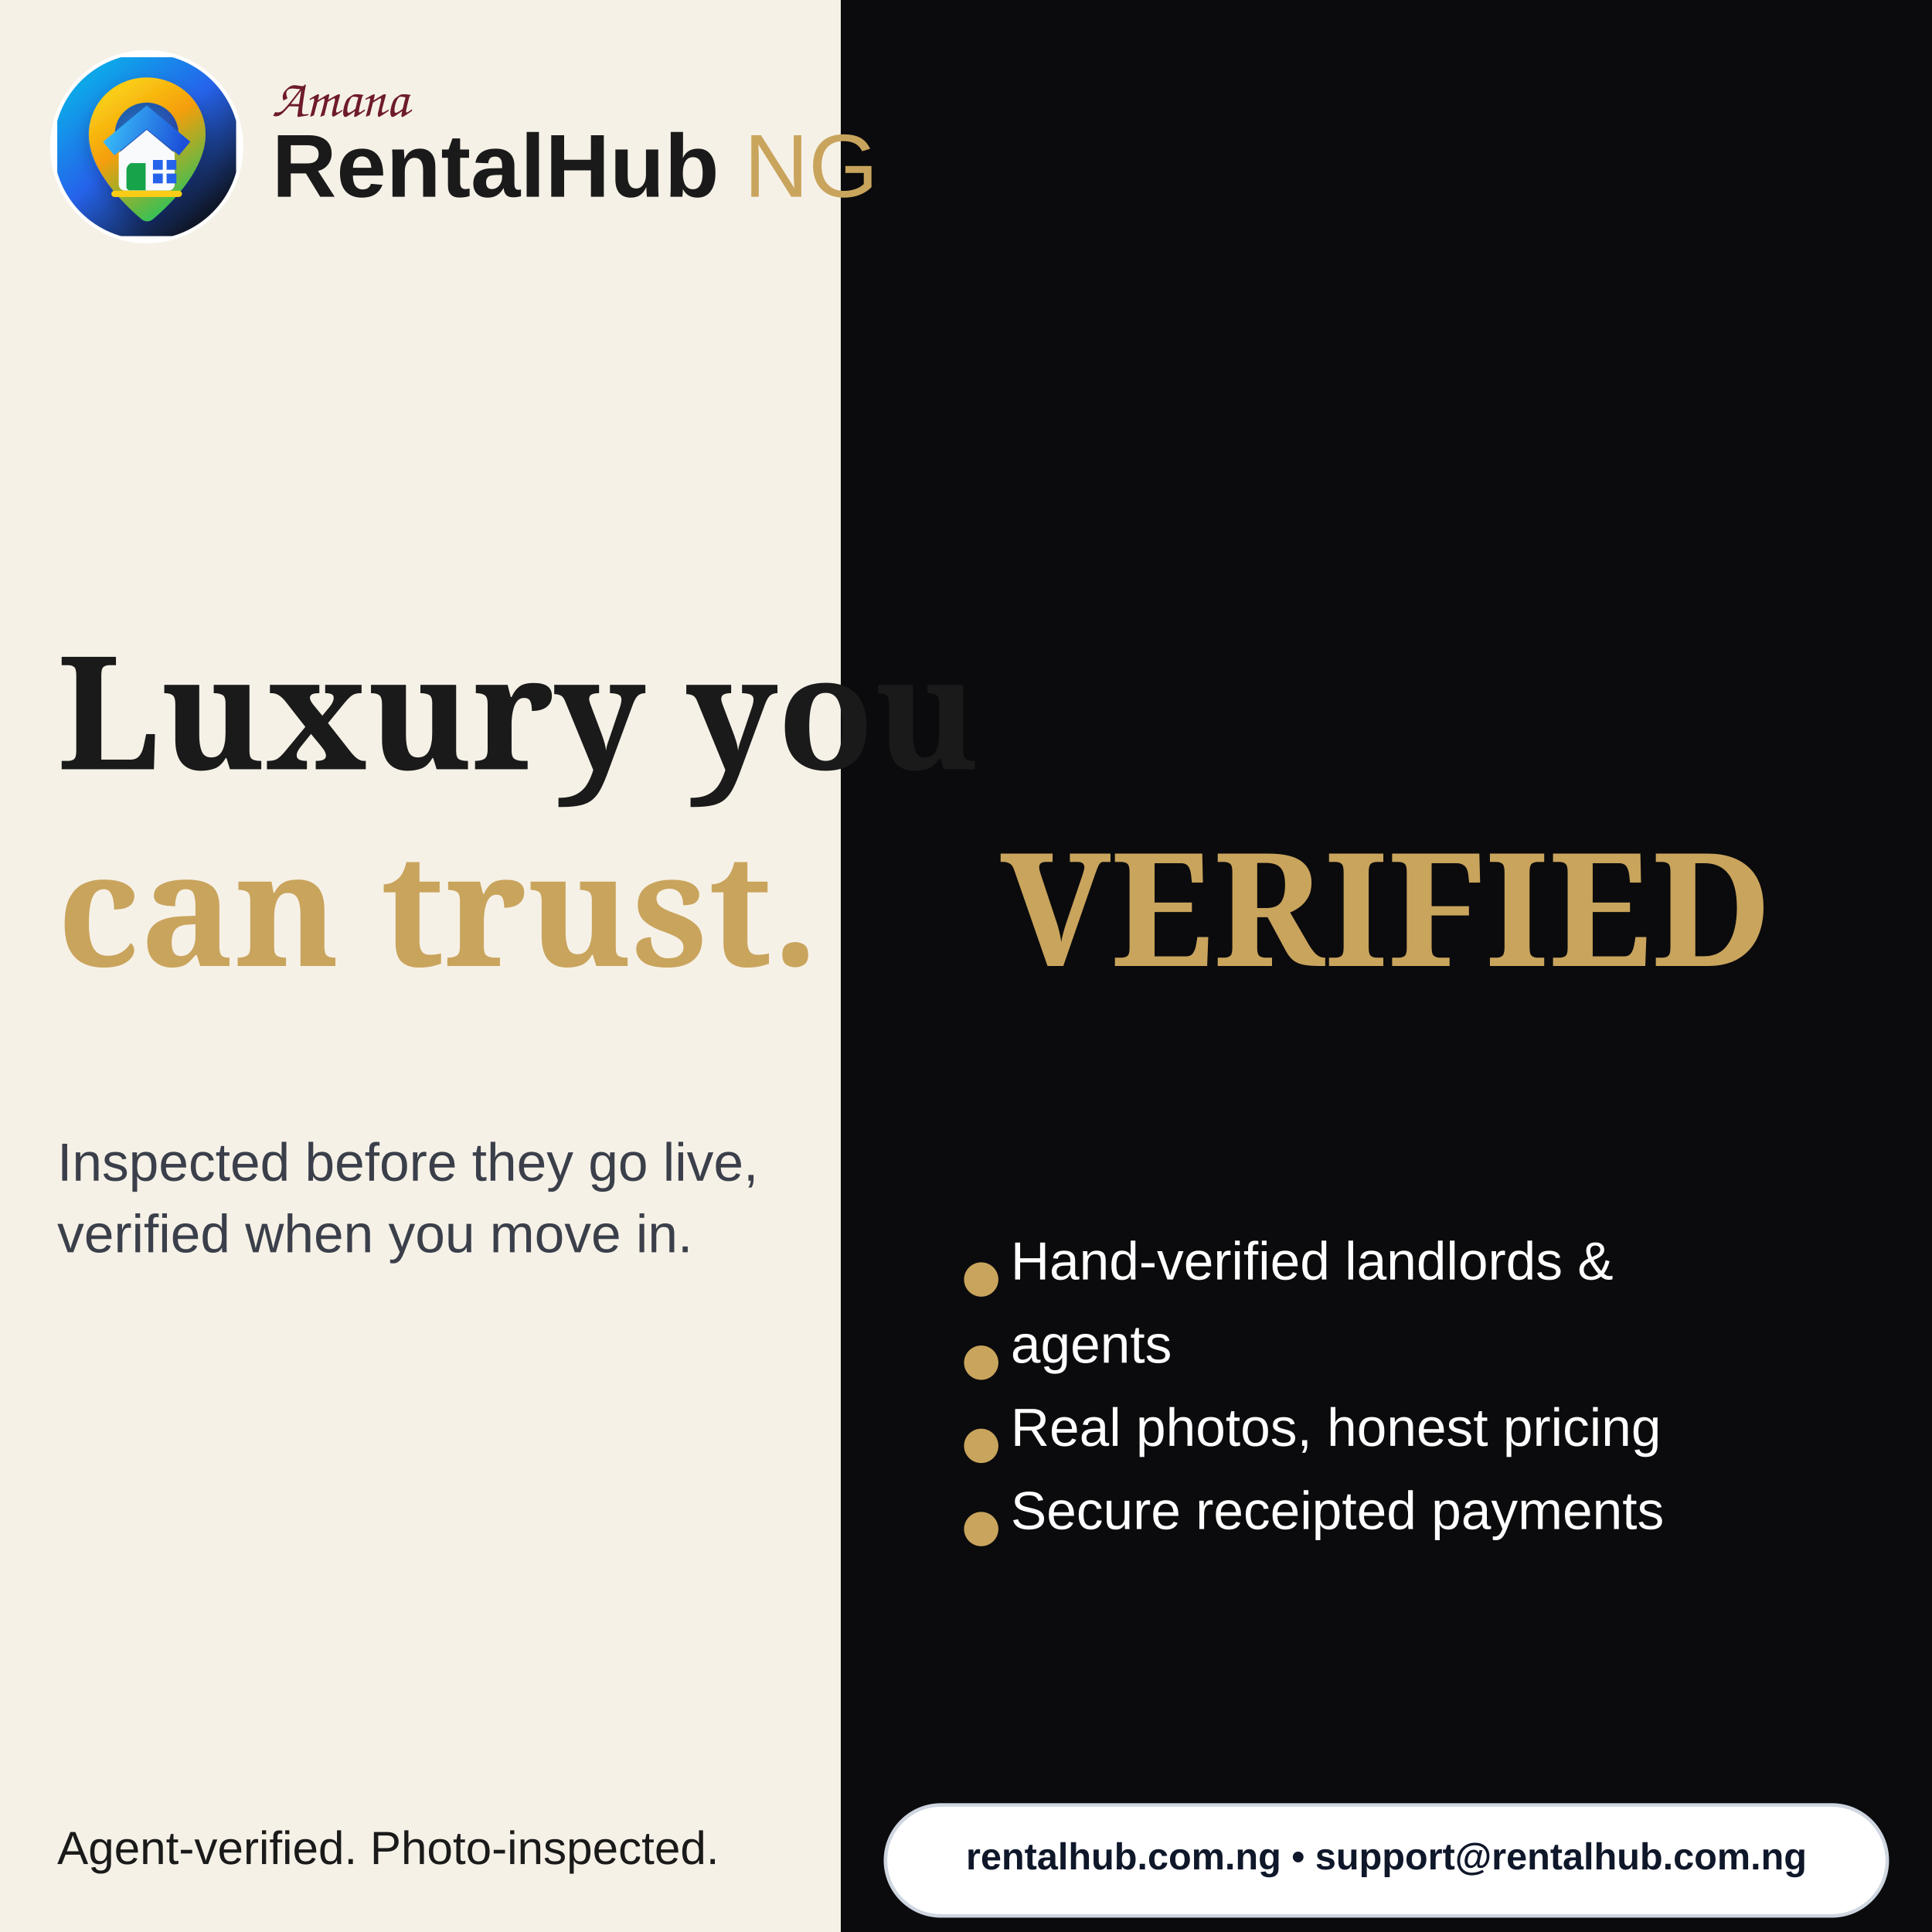
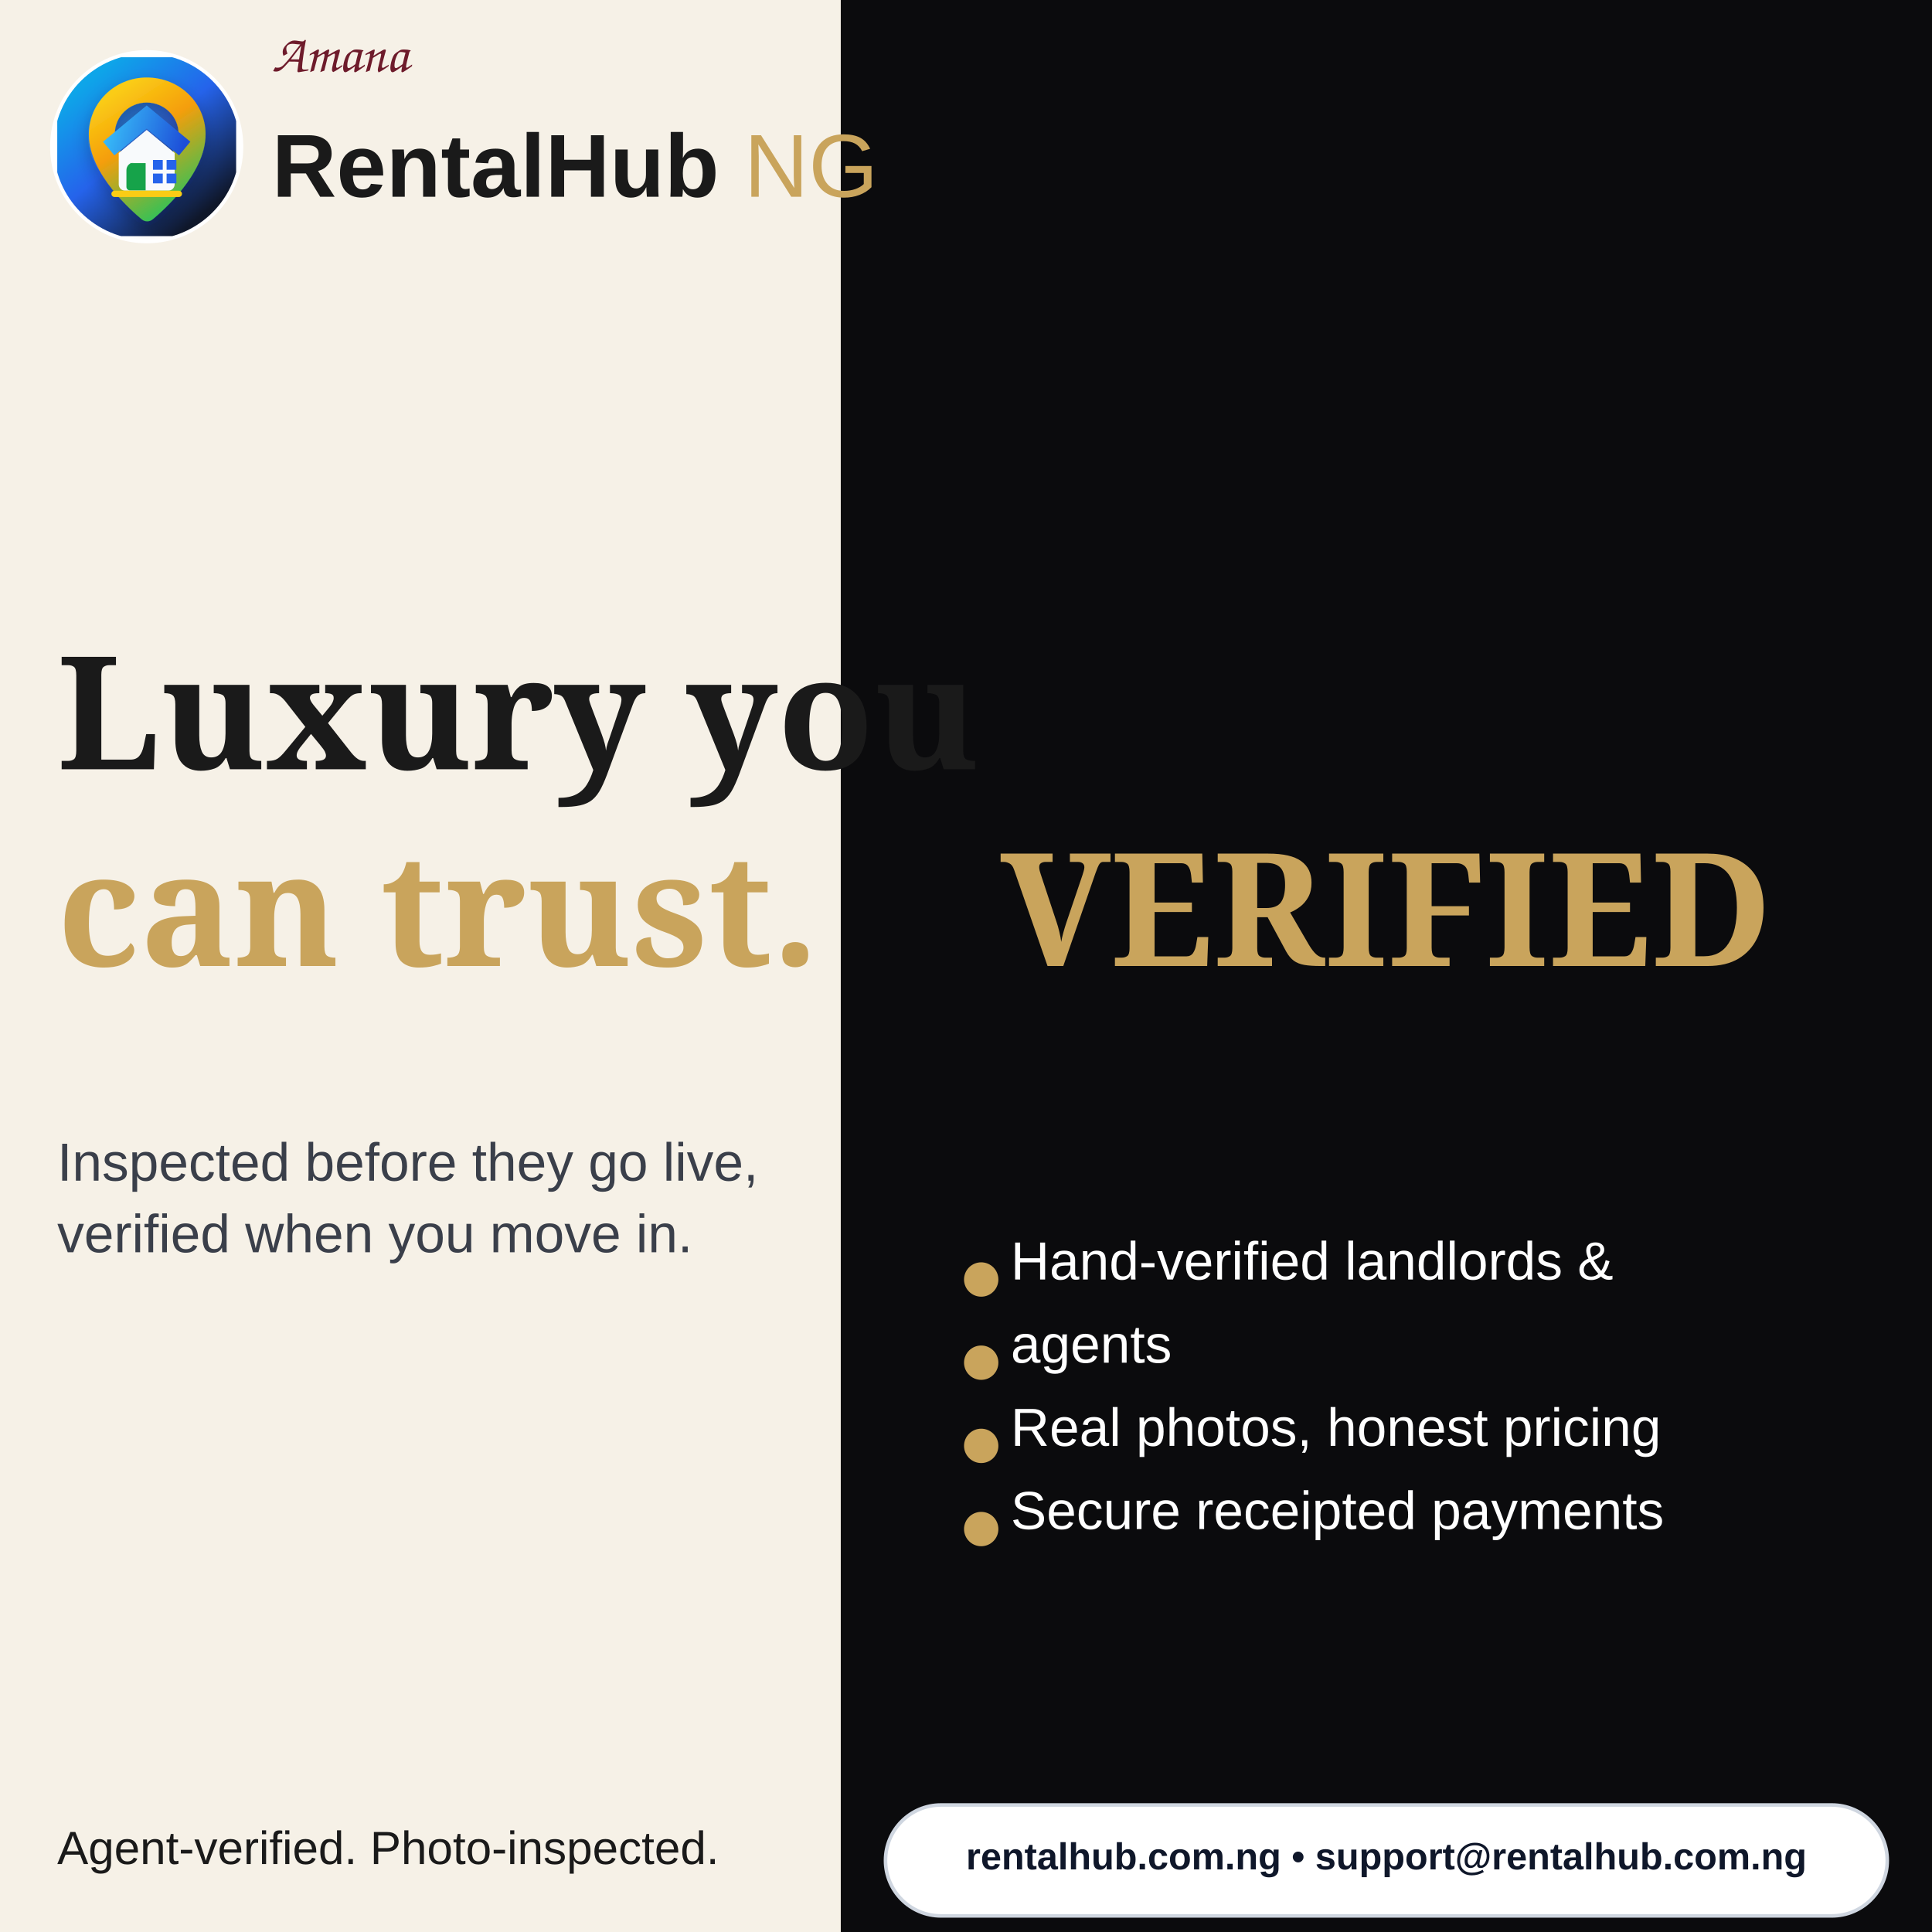
<svg xmlns="http://www.w3.org/2000/svg" width="1080" height="1080" viewBox="0 0 1080 1080" preserveAspectRatio="xMidYMid slice">
  <defs>
    <linearGradient id="sky" x1="96" x2="416" y1="62" y2="450" gradientUnits="userSpaceOnUse">
      <stop offset="0" stop-color="#0ea5e9" />
      <stop offset="0.46" stop-color="#2563eb" />
      <stop offset="1" stop-color="#0f172a" />
    </linearGradient>
    <linearGradient id="pin" x1="160" x2="372" y1="104" y2="430" gradientUnits="userSpaceOnUse">
      <stop offset="0" stop-color="#facc15" />
      <stop offset="0.38" stop-color="#f59e0b" />
      <stop offset="1" stop-color="#22c55e" />
    </linearGradient>
    <linearGradient id="roof" x1="148" x2="363" y1="180" y2="250" gradientUnits="userSpaceOnUse">
      <stop offset="0" stop-color="#38bdf8" />
      <stop offset="1" stop-color="#1d4ed8" />
    </linearGradient>
    <filter id="shadow" x="-25%" y="-20%" width="150%" height="160%">
      <feDropShadow dx="0" dy="20" stdDeviation="24" flood-color="#0f172a" flood-opacity="0.24" />
    </filter>
  </defs>
  <rect width="1080" height="1080" fill="#F6F1E7" />
  <rect x="470" width="610" height="1080" fill="#0B0B0D" />
  <clipPath id="logoclip">
    <circle cx="82" cy="82" r="52" />
  </clipPath>
  <circle cx="82" cy="82" r="54" fill="#ffffff" />
  <g clip-path="url(#logoclip)">
    <g transform="translate(32, 32) scale(0.1953125)">
      <rect width="512" height="512" rx="112" fill="url(#sky)" />
      <circle cx="256" cy="226" r="168" fill="#ffffff" opacity="0.08" />
      <circle cx="256" cy="226" r="132" fill="#0f172a" opacity="0.2" />
      <path filter="url(#shadow)" d="M256 58c-91.4 0-165.5 72.7-165.5 162.4 0 115.4 128.2 224.2 151.4 243.6a24.5 24.5 0 0 0 31.2 0c23.2-19.4 151.4-128.2 151.4-243.6C424.5 130.7 350.4 58 256 58Zm0 250.8c-50.4 0-91.3-40.1-91.3-89.6S205.6 129.6 256 129.6s91.3 40.1 91.3 89.6-40.9 89.6-91.3 89.6Z" fill="url(#pin)" />
      <path d="M131 241.8 256 138l125 103.8-32.5 39.1L256 204.3l-92.5 76.6L131 241.8Z" fill="url(#roof)" />
      <path d="M176 274.2 256 208l80 66.2v89.6a18 18 0 0 1-18 18H194a18 18 0 0 1-18-18v-89.6Z" fill="#f8fafc" />
      <path d="M208 303h45v78h-45a10 10 0 0 1-10-10v-48a22 22 0 0 1 22-22Z" fill="#16a34a" />
      <path d="M274 294h28v28h-28v-28Zm39 0h28v28h-28v-28Zm-39 39h28v28h-28v-28Zm39 0h28v28h-28v-28Z" fill="#2563eb" />
      <path d="M164 391h184" stroke="#facc15" stroke-linecap="round" stroke-width="18" />
    </g>
  </g>
-   <text x="152" y="65" font-family="'Segoe Script', 'Brush Script MT', 'Lucida Handwriting', cursive" font-size="30" fill="#6e1b2b">Amana</text>
+   <text x="152" y="40" font-family="'Segoe Script', 'Brush Script MT', 'Lucida Handwriting', cursive" font-size="30" fill="#6e1b2b">Amana</text>
  <text x="152" y="110" font-family="Arial, Helvetica, sans-serif" font-weight="800" font-size="50" fill="#1A1A1A">RentalHub <tspan font-weight="400" fill="#C9A45C">NG</tspan>
  </text>
  <text x="32" y="430" font-family="Georgia, serif" font-weight="700" font-size="88" fill="#1A1A1A">Luxury you</text>
  <text x="32" y="540" font-family="Georgia, serif" font-weight="700" font-size="88" fill="#C9A45C">can trust.</text>
  <text x="32" y="660" font-family="Arial, Helvetica, sans-serif" font-size="30" fill="#3A3F4A">Inspected before they go live,</text>
  <text x="32" y="700" font-family="Arial, Helvetica, sans-serif" font-size="30" fill="#3A3F4A">verified when you move in.</text>
  <text x="775" y="540" text-anchor="middle" font-family="Georgia, serif" font-weight="700" font-size="88" fill="#C9A45C">VERIFIED</text>
  <circle cx="548.5" cy="715.25" r="9.6" fill="#C9A45C" />
  <text x="565" y="715.25" font-family="Arial, Helvetica, sans-serif" font-size="30" fill="#FFFFFF">Hand-verified landlords &amp;</text>
  <circle cx="548.5" cy="761.75" r="9.6" fill="#C9A45C" />
  <text x="565" y="761.75" font-family="Arial, Helvetica, sans-serif" font-size="30" fill="#FFFFFF">agents</text>
  <circle cx="548.5" cy="808.25" r="9.6" fill="#C9A45C" />
  <text x="565" y="808.25" font-family="Arial, Helvetica, sans-serif" font-size="30" fill="#FFFFFF">Real photos, honest pricing</text>
  <circle cx="548.5" cy="854.75" r="9.6" fill="#C9A45C" />
  <text x="565" y="854.75" font-family="Arial, Helvetica, sans-serif" font-size="30" fill="#FFFFFF">Secure receipted payments</text>
  <text x="32" y="1042" font-family="Arial, Helvetica, sans-serif" font-size="26" fill="#1A1A1A">Agent-verified. Photo-inspected.</text>
  <rect x="495" y="1009" width="560" height="62" rx="31" fill="#FFFFFF" stroke="#CFD6E0" stroke-width="2" />
  <text x="775" y="1045" text-anchor="middle" font-family="Arial, Helvetica, sans-serif" font-weight="600" font-size="21" fill="#0f172a">rentalhub.com.ng  •  support@rentalhub.com.ng</text>
</svg>
